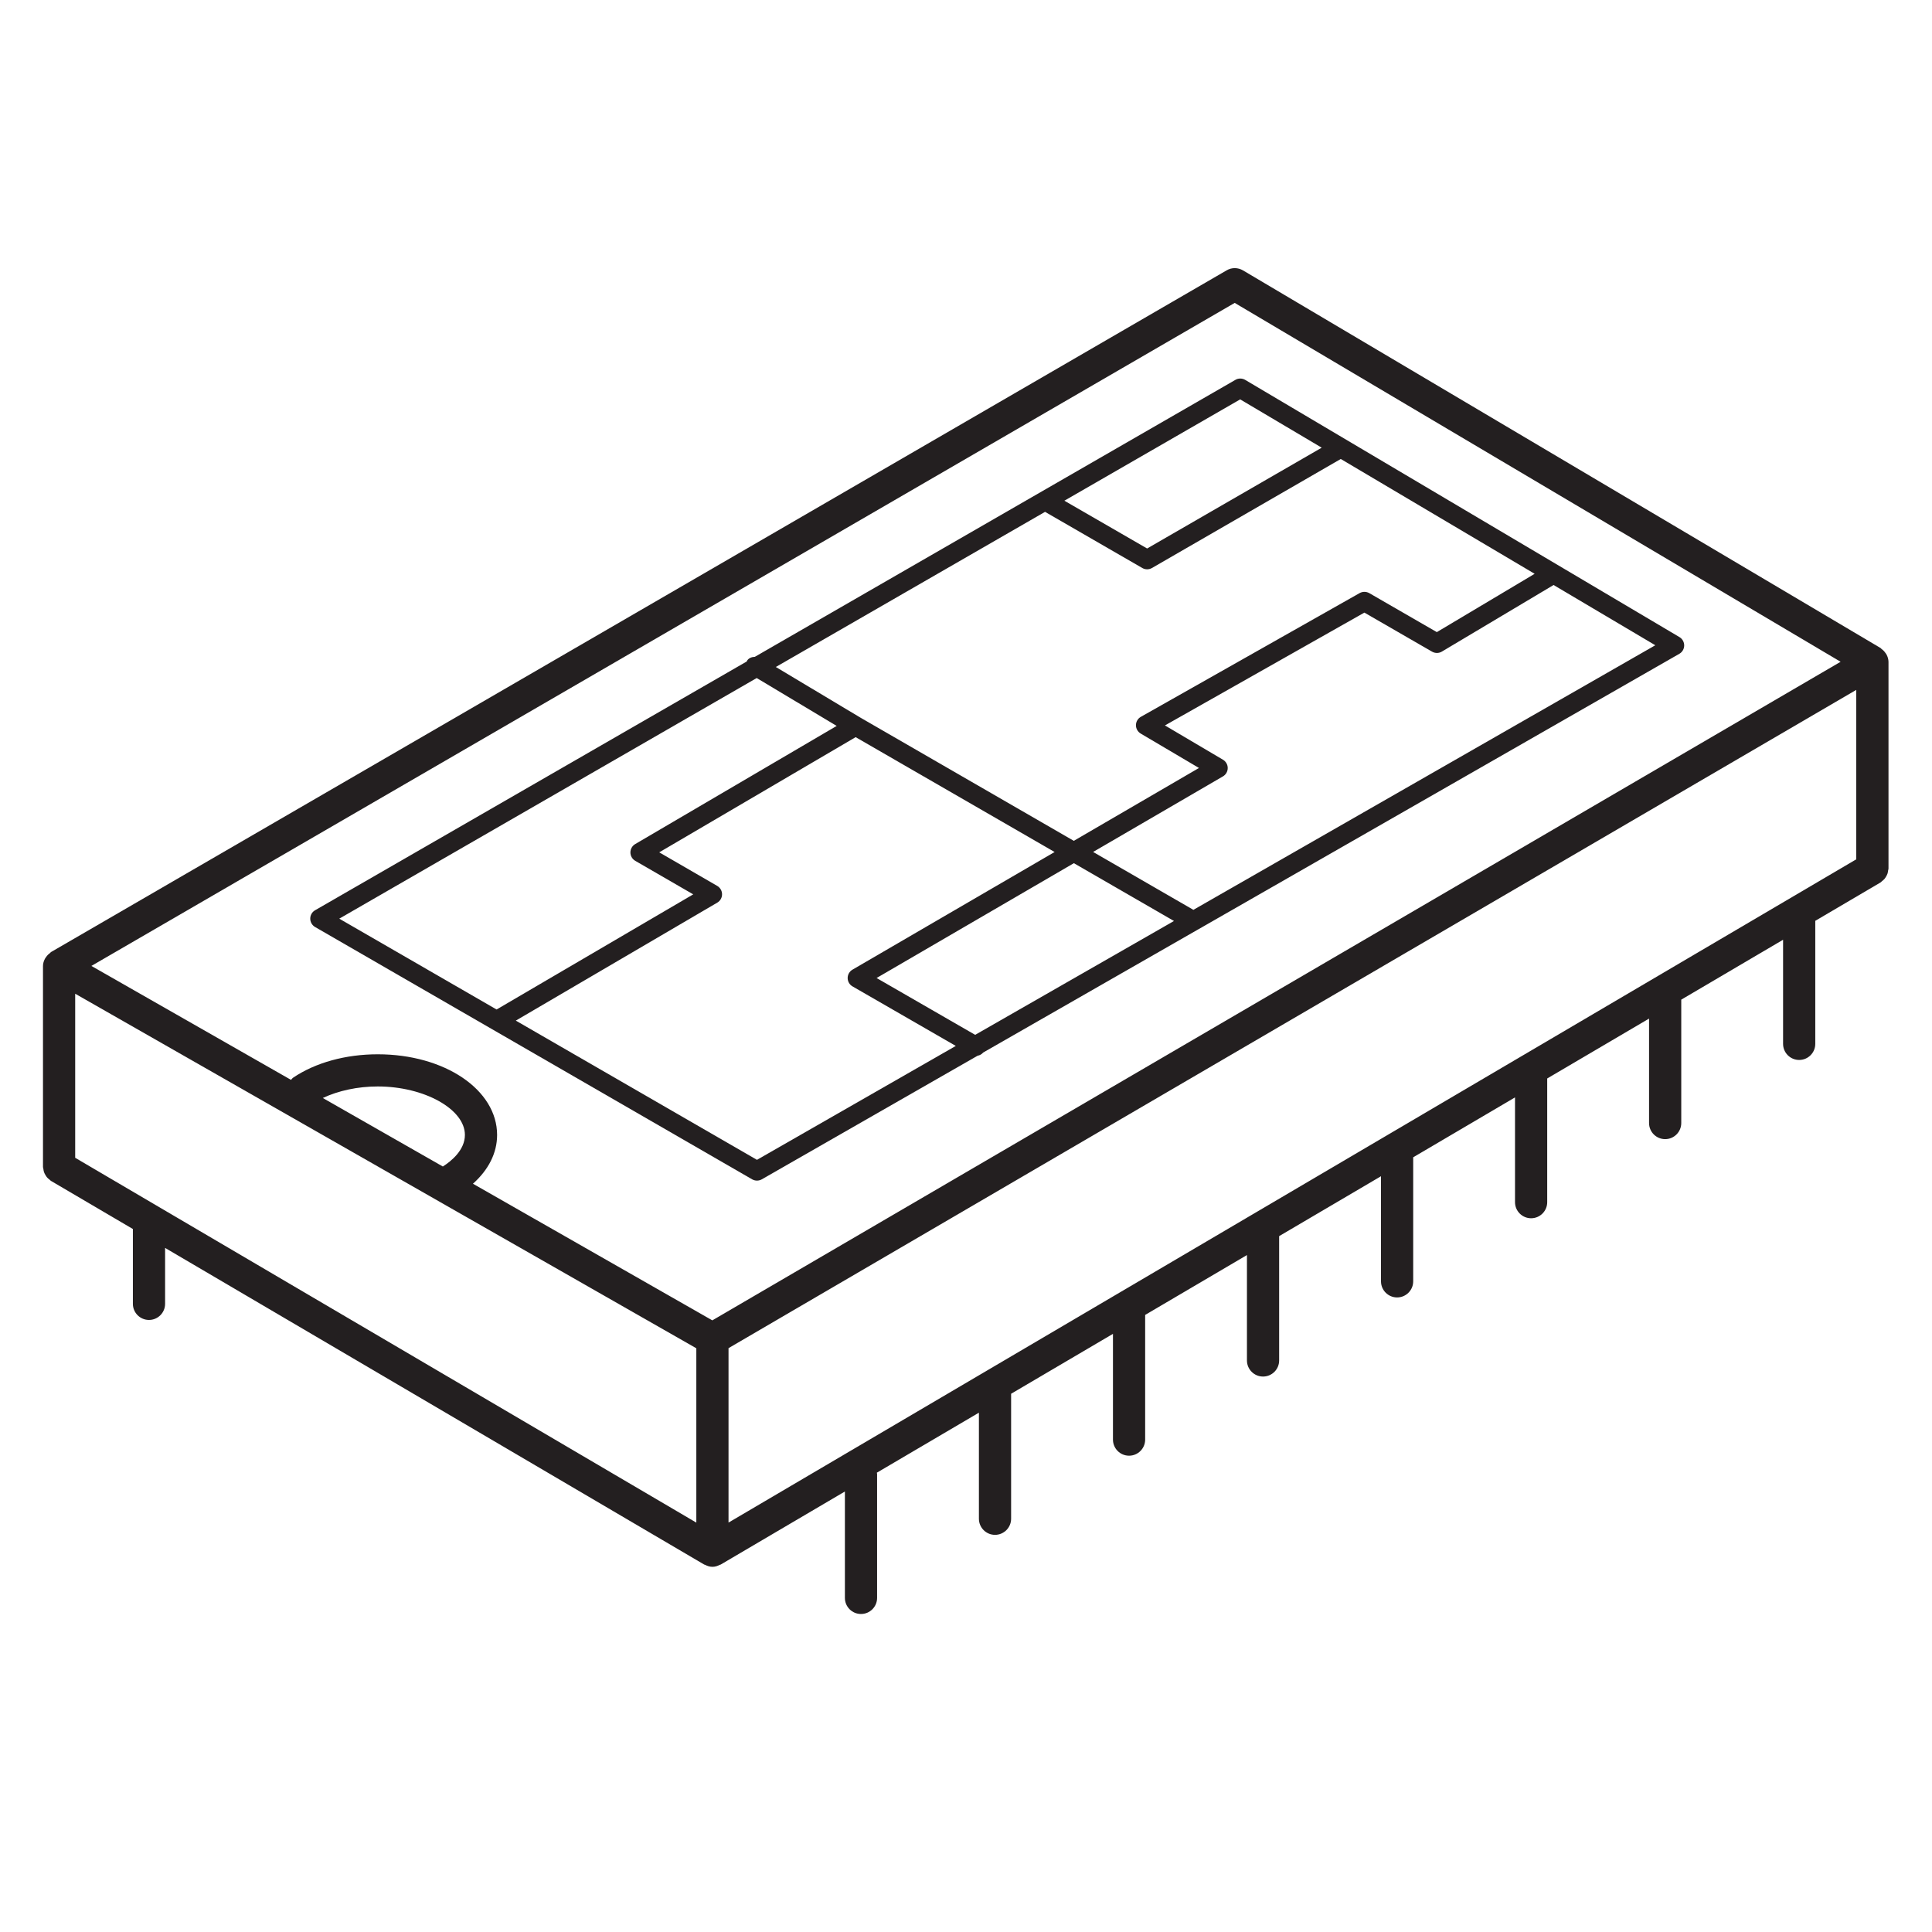
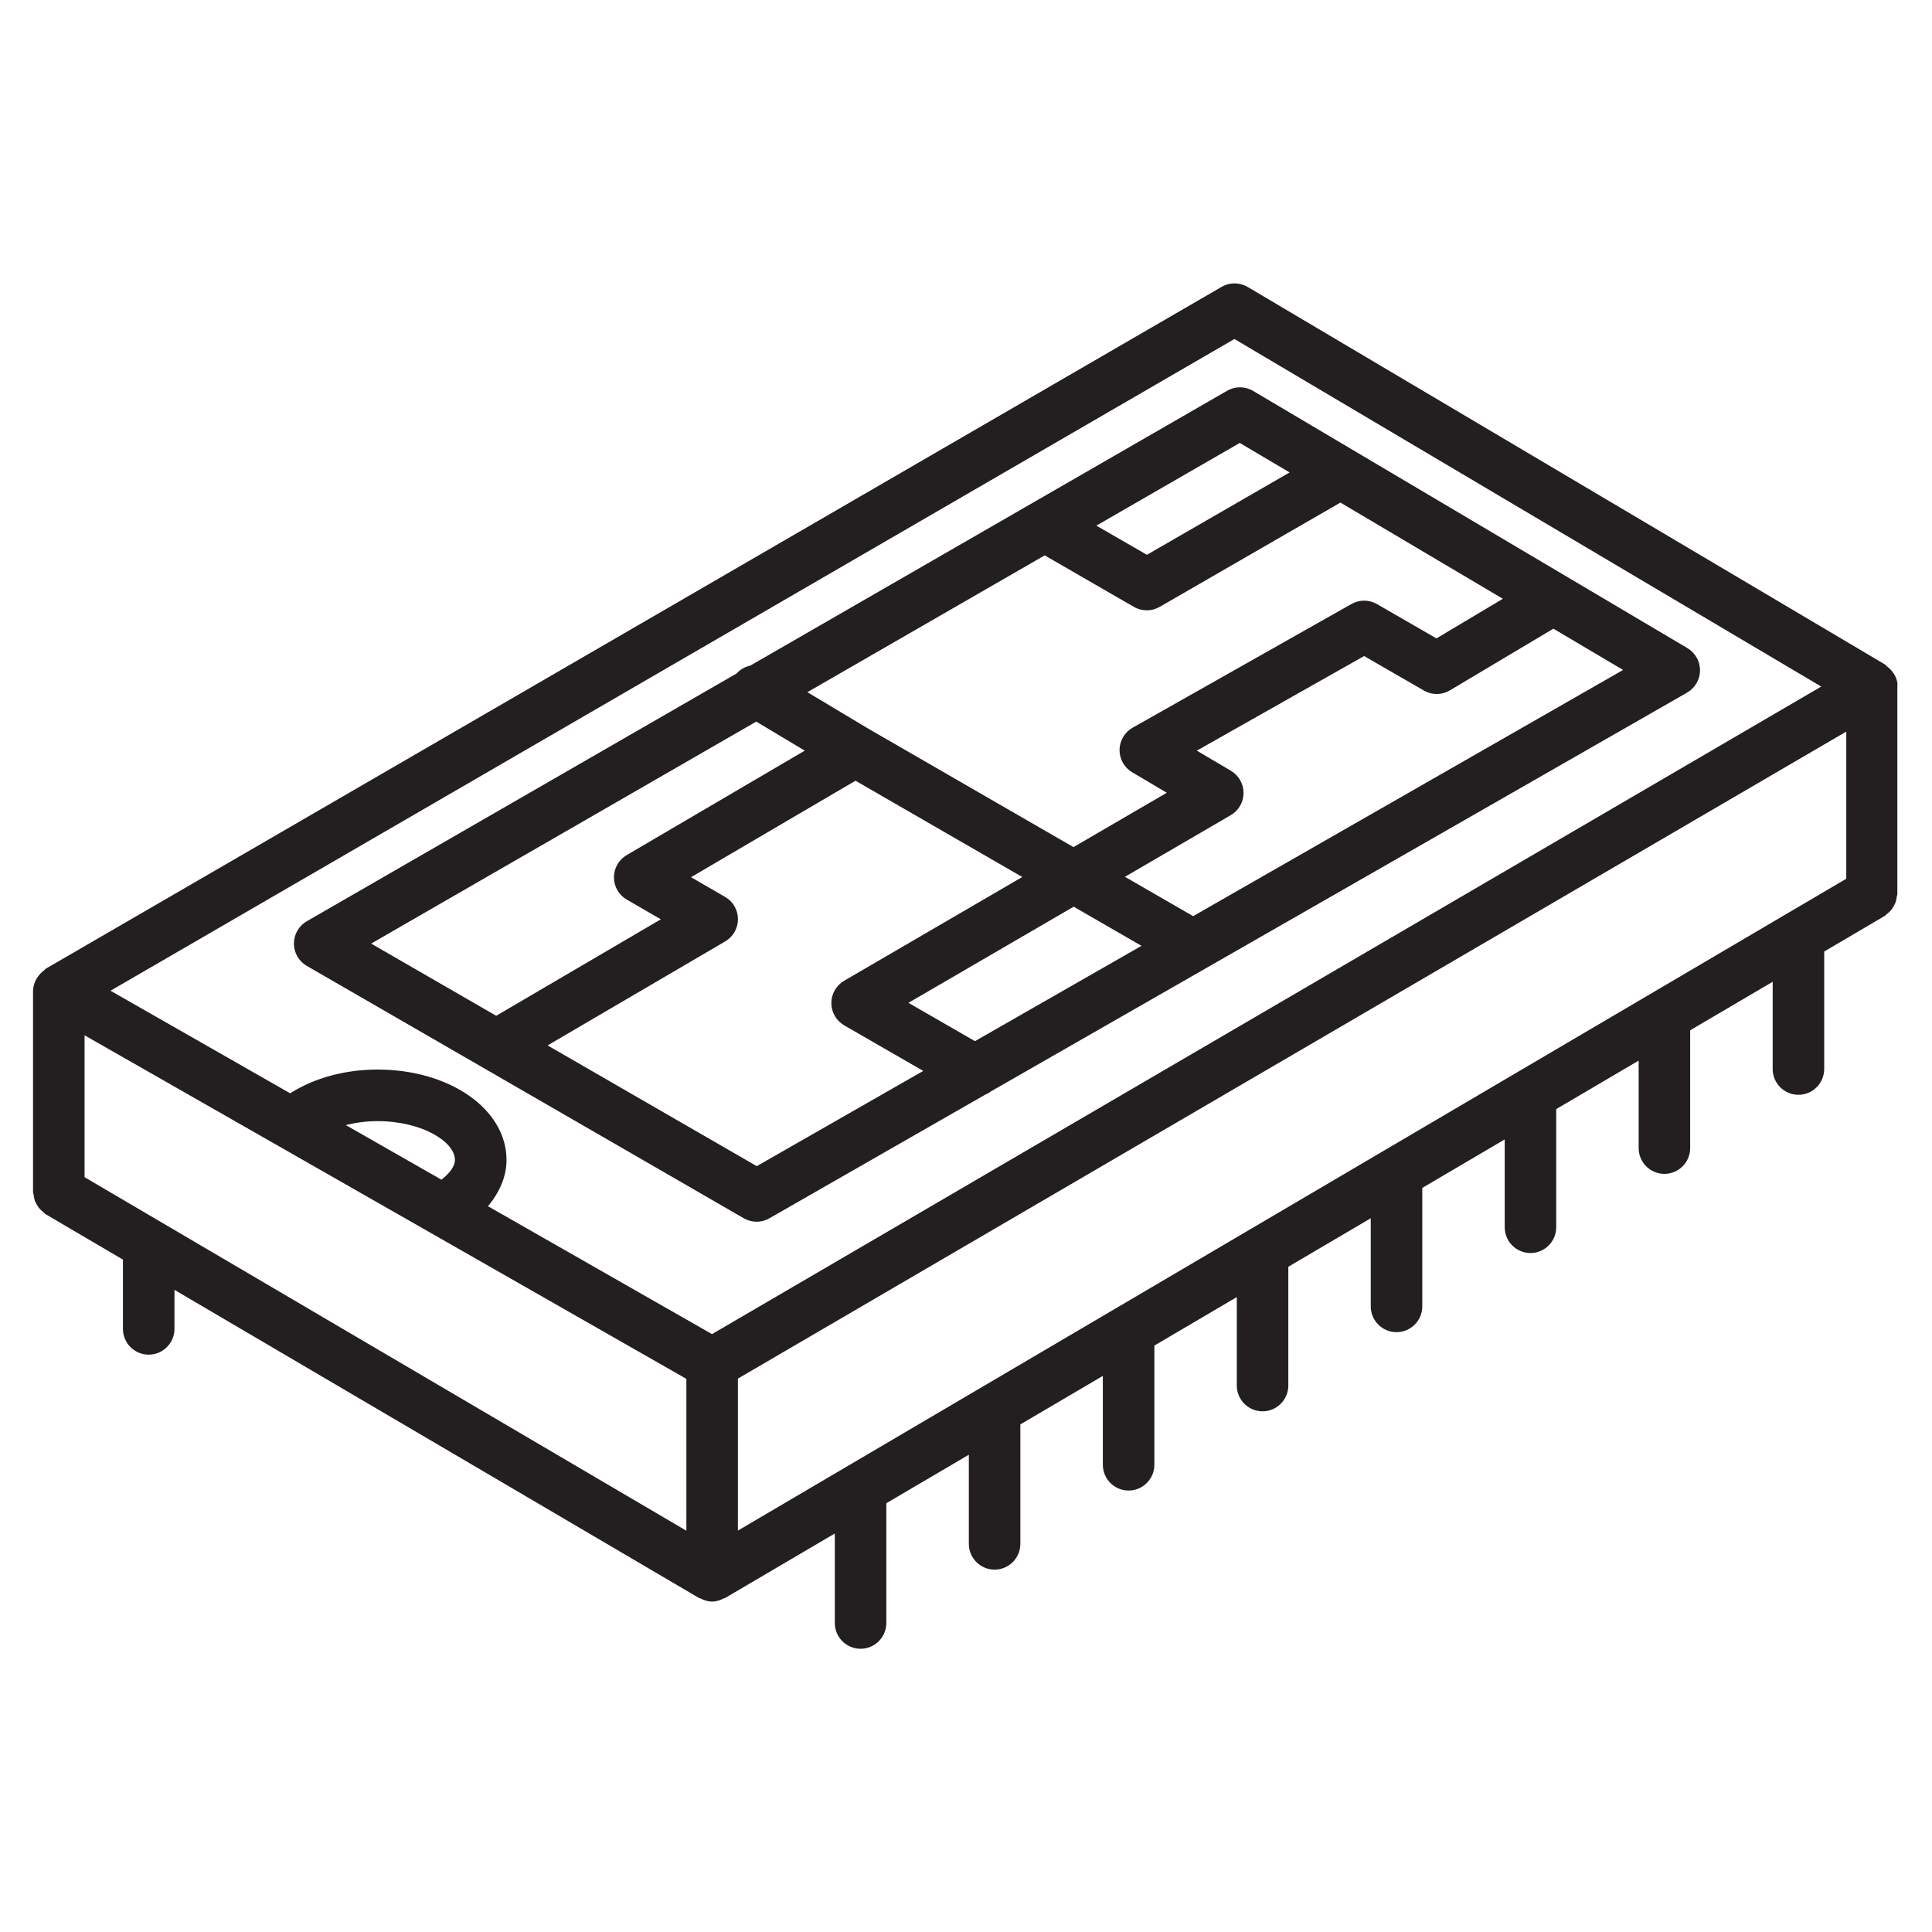
- <svg xmlns="http://www.w3.org/2000/svg" version="1.1" id="Layer_1" x="0px" y="0px" viewBox="0 0 60 60" style="enable-background:new 0 0 60 60;" xml:space="preserve">
+ <svg xmlns="http://www.w3.org/2000/svg" version="1.1" id="Layer_1" x="0px" y="0px" viewBox="0 0 30 30" style="enable-background:new 0 0 30 30;" xml:space="preserve">
  <style type="text/css">
	.st0{fill:#231F20;}
</style>
  <g>
-     <path class="st0" d="M58.589,20.33c-0.01-0.02-0.023-0.035-0.036-0.053c-0.033-0.049-0.073-0.089-0.121-0.123   c-0.011-0.008-0.017-0.022-0.029-0.029L38.602,8.397c-0.158-0.092-0.35-0.094-0.506-0.002L1.584,29.567   c-0.013,0.007-0.018,0.021-0.029,0.03c-0.049,0.034-0.09,0.075-0.124,0.125   c-0.012,0.018-0.025,0.033-0.035,0.053C1.36,29.843,1.335,29.917,1.335,30v6.242c0,0.021,0.009,0.039,0.012,0.06   c0.004,0.034,0.009,0.067,0.02,0.099c0.011,0.031,0.025,0.059,0.042,0.087c0.015,0.027,0.031,0.052,0.051,0.076   c0.023,0.027,0.05,0.049,0.079,0.071c0.016,0.012,0.026,0.028,0.043,0.038l2.545,1.495v2.324   c0,0.276,0.224,0.5,0.5,0.5s0.5-0.224,0.5-0.5v-1.737l16.745,9.835c0.007,0.004,0.016,0.003,0.024,0.006   c0.07,0.037,0.145,0.063,0.23,0.063s0.16-0.026,0.23-0.063c0.007-0.004,0.016-0.002,0.024-0.006l3.859-2.27   v3.304c0,0.276,0.224,0.5,0.5,0.5s0.5-0.224,0.5-0.5v-3.849c0-0.014-0.007-0.025-0.008-0.039l3.17-1.864v3.294   c0,0.276,0.224,0.5,0.5,0.5c0.276,0,0.5-0.224,0.5-0.5V43.29c0-0.002-0.001-0.004-0.001-0.005l3.164-1.861v3.284   c0,0.276,0.224,0.5,0.5,0.5s0.5-0.224,0.5-0.5v-3.872l3.161-1.859V42.25c0,0.276,0.224,0.5,0.5,0.5s0.5-0.224,0.5-0.5   v-3.861l3.163-1.86v3.264c0,0.276,0.224,0.5,0.5,0.5s0.5-0.224,0.5-0.5v-3.852l3.162-1.86v3.253   c0,0.276,0.224,0.5,0.5,0.5s0.5-0.224,0.5-0.5v-3.841l3.163-1.86v3.244c0,0.276,0.224,0.5,0.5,0.5s0.5-0.224,0.5-0.5   v-3.832l3.162-1.86v3.233c0,0.276,0.224,0.5,0.5,0.5s0.5-0.224,0.5-0.5v-3.821l2.027-1.192   c0.018-0.011,0.029-0.028,0.046-0.041c0.027-0.021,0.052-0.041,0.075-0.067c0.021-0.025,0.037-0.051,0.053-0.078   c0.016-0.028,0.03-0.054,0.041-0.085c0.011-0.033,0.016-0.066,0.02-0.1c0.003-0.02,0.012-0.038,0.012-0.059   v-6.419C58.648,20.472,58.624,20.398,58.589,20.33z M57.648,26.687L22.625,47.285v-5.417l35.023-20.443V26.687z    M2.335,35.956v-5.095l19.29,11.011v5.414L2.335,35.956z M13.753,36.227l-3.728-2.128   c0.484-0.227,1.082-0.358,1.707-0.358c1.441,0,2.706,0.703,2.706,1.505C14.438,35.717,14.017,36.058,13.753,36.227z    M38.345,9.407l18.817,11.145l-35.04,20.453l-7.434-4.243c0.481-0.43,0.75-0.952,0.75-1.515   c0-1.404-1.628-2.505-3.706-2.505c-0.999,0-1.932,0.258-2.627,0.725c-0.028,0.019-0.045,0.046-0.068,0.069   l-6.199-3.538L38.345,9.407z" />
-     <path class="st0" d="M23.358,36.625c0.046,0.026,0.098,0.04,0.15,0.04c0.051,0,0.103-0.013,0.149-0.039l6.704-3.84   c0.067-0.011,0.126-0.045,0.172-0.098l6.676-3.824c0-0,0-0,0.001-0l14.944-8.56   c0.093-0.053,0.149-0.151,0.15-0.258c0.001-0.106-0.055-0.206-0.146-0.26l-13.487-7.988   c-0.094-0.055-0.211-0.056-0.303-0.002l-14.925,8.602c-0.098,0.004-0.192,0.037-0.247,0.127   c-0.003,0.005,0,0.011-0.002,0.016L9.785,28.269c-0.093,0.053-0.15,0.152-0.15,0.26   c0,0.107,0.057,0.206,0.15,0.26L23.358,36.625z M23.508,36.02l-7.489-4.324l6.257-3.664   c0.092-0.054,0.149-0.153,0.148-0.26c0-0.106-0.057-0.205-0.149-0.259l-1.802-1.043l6.1-3.577l6.179,3.567   l-6.278,3.654c-0.093,0.054-0.149,0.153-0.149,0.26c0,0.107,0.057,0.206,0.15,0.259l3.208,1.849L23.508,36.02z    M32.455,15.896l3.02,1.744c0.047,0.027,0.099,0.04,0.15,0.04s0.103-0.013,0.15-0.04l5.864-3.386l6.021,3.566   l-3.038,1.811l-2.098-1.211c-0.092-0.052-0.204-0.053-0.298-0.002l-6.796,3.844   c-0.094,0.053-0.151,0.151-0.152,0.258c-0.001,0.107,0.055,0.206,0.147,0.261l1.81,1.069l-3.887,2.263   l-6.623-3.824c-0-0-0-0-0-0l-2.631-1.575L32.455,15.896z M30.285,32.138l-3.062-1.765   l6.127-3.566l3.109,1.795L30.285,32.138z M37.062,28.256l-3.114-1.798l4.032-2.347   c0.092-0.054,0.148-0.152,0.148-0.258c0.001-0.106-0.056-0.205-0.147-0.259l-1.803-1.065l6.194-3.504l2.102,1.213   c0.095,0.054,0.211,0.054,0.304-0.002l3.47-2.068l3.159,1.871L37.062,28.256z M38.515,12.403l2.532,1.5   l-5.422,3.131l-2.57-1.484L38.515,12.403z M23.5,21.057l2.484,1.487l-6.258,3.67   c-0.092,0.054-0.148,0.153-0.148,0.26c0,0.106,0.057,0.205,0.149,0.259l1.802,1.042l-6.107,3.576l-4.886-2.821   L23.5,21.057z" />
+     <path class="st0" d="M29.422,10.485c-0.008-0.016-0.019-0.028-0.029-0.043c-0.026-0.038-0.058-0.07-0.096-0.097   c-0.01-0.007-0.014-0.019-0.024-0.025L19.374,4.456c-0.127-0.074-0.28-0.074-0.404-0.002L0.712,15.041   c-0.01,0.006-0.015,0.018-0.025,0.025c-0.038,0.027-0.07,0.059-0.097,0.098c-0.01,0.015-0.021,0.028-0.029,0.044   c-0.028,0.055-0.048,0.114-0.048,0.18v3.121c0,0.017,0.008,0.031,0.01,0.047   c0.003,0.028,0.007,0.054,0.016,0.081c0.008,0.024,0.019,0.045,0.032,0.067c0.013,0.023,0.026,0.044,0.043,0.064   c0.018,0.021,0.039,0.038,0.061,0.055c0.013,0.01,0.021,0.023,0.035,0.032l1.199,0.704v1.076   c0,0.221,0.179,0.4,0.4,0.4s0.4-0.18,0.4-0.4v-0.606l8.146,4.785   c0.006,0.004,0.013,0.002,0.019,0.005c0.056,0.029,0.116,0.05,0.183,0.05s0.128-0.021,0.183-0.05   c0.006-0.003,0.013-0.002,0.019-0.005l1.704-1.002v1.39c0,0.221,0.179,0.4,0.4,0.4   s0.4-0.18,0.4-0.4v-1.86l1.281-0.753v1.384c0,0.221,0.179,0.4,0.4,0.4s0.4-0.18,0.4-0.4   v-1.855l1.281-0.753v1.38c0,0.221,0.18,0.4,0.4,0.4s0.4-0.18,0.4-0.4v-1.851l1.28-0.753v1.374   c0,0.221,0.18,0.4,0.4,0.4s0.4-0.18,0.4-0.4v-1.845l1.28-0.753v1.369   c0,0.221,0.18,0.4,0.4,0.4s0.4-0.18,0.4-0.4v-1.84l1.28-0.753v1.364   c0,0.221,0.18,0.4,0.4,0.4s0.4-0.18,0.4-0.4v-1.835l1.28-0.753v1.359   c0,0.221,0.18,0.4,0.4,0.4s0.4-0.18,0.4-0.4v-1.83l1.281-0.753v1.355   c0,0.221,0.18,0.4,0.4,0.4s0.4-0.179,0.4-0.4v-1.825l0.939-0.552   c0.015-0.009,0.024-0.023,0.037-0.033c0.021-0.016,0.041-0.033,0.059-0.053c0.017-0.02,0.03-0.041,0.043-0.064   c0.013-0.022,0.024-0.043,0.032-0.067c0.009-0.026,0.013-0.052,0.016-0.079c0.002-0.017,0.01-0.031,0.01-0.048   v-3.21C29.47,10.598,29.45,10.539,29.422,10.485z M28.669,13.645L11.458,23.767v-2.36l17.211-10.047V13.645z    M1.313,18.279v-2.203l9.345,5.335v2.358L1.313,18.279z M6.855,18.318l-1.486-0.848   c0.154-0.038,0.32-0.061,0.492-0.061c0.689,0,1.203,0.318,1.203,0.603C7.064,18.112,6.98,18.219,6.855,18.318z    M19.168,5.264l9.112,5.397L11.056,20.716l-3.479-1.986c0.18-0.215,0.288-0.46,0.288-0.719   c0-0.787-0.88-1.403-2.003-1.403c-0.512,0-0.989,0.134-1.356,0.369l-2.79-1.593L19.168,5.264z" />
+     <path class="st0" d="M4.763,14.998l6.786,3.919c0.062,0.035,0.131,0.054,0.2,0.054s0.137-0.018,0.199-0.054   l3.35-1.919c0.033-0.013,0.061-0.029,0.089-0.051l10.81-6.192c0.123-0.071,0.2-0.202,0.201-0.344   c0.001-0.143-0.074-0.274-0.196-0.347L19.458,6.07c-0.126-0.074-0.279-0.075-0.404-0.002l-7.406,4.269   c-0.082,0.016-0.154,0.059-0.212,0.122L4.764,14.305c-0.124,0.071-0.2,0.204-0.2,0.347   C4.564,14.794,4.64,14.927,4.763,14.998z M11.751,18.108l-3.248-1.875l2.758-1.615   c0.123-0.072,0.198-0.204,0.198-0.346c-0.001-0.143-0.076-0.274-0.2-0.345l-0.529-0.306l2.554-1.498l2.59,1.495   l-2.766,1.611c-0.123,0.072-0.199,0.204-0.199,0.347c0,0.143,0.077,0.274,0.2,0.346l1.227,0.707L11.751,18.108z    M16.222,8.624l1.386,0.8c0.062,0.036,0.131,0.053,0.2,0.053s0.138-0.018,0.2-0.054l2.806-1.619   l2.522,1.494l-1.031,0.615l-0.922-0.532c-0.124-0.072-0.273-0.072-0.398-0.002l-3.398,1.921   c-0.124,0.07-0.201,0.202-0.203,0.344c-0.001,0.143,0.074,0.276,0.197,0.348l0.537,0.318l-1.449,0.844   l-3.182-1.837c-0-0-0-0-0-0l-0.95-0.569L16.222,8.624z M15.139,16.167l-1.033-0.595   l2.566-1.493l1.053,0.608L15.139,16.167z M18.527,14.226L17.468,13.615l1.643-0.957   c0.123-0.071,0.198-0.203,0.199-0.344c0-0.142-0.075-0.273-0.197-0.346L18.584,11.656l2.598-1.469l0.927,0.535   c0.127,0.074,0.28,0.072,0.405-0.002l1.607-0.958l1.082,0.641L18.527,14.226z M19.251,6.878l0.774,0.458   L17.809,8.615l-0.785-0.453L19.251,6.878z M11.743,11.205l0.753,0.451l-2.765,1.622   c-0.123,0.072-0.198,0.204-0.198,0.346c0.001,0.143,0.076,0.274,0.2,0.345l0.528,0.306L7.705,15.773   l-1.942-1.121L11.743,11.205z" />
  </g>
</svg>
